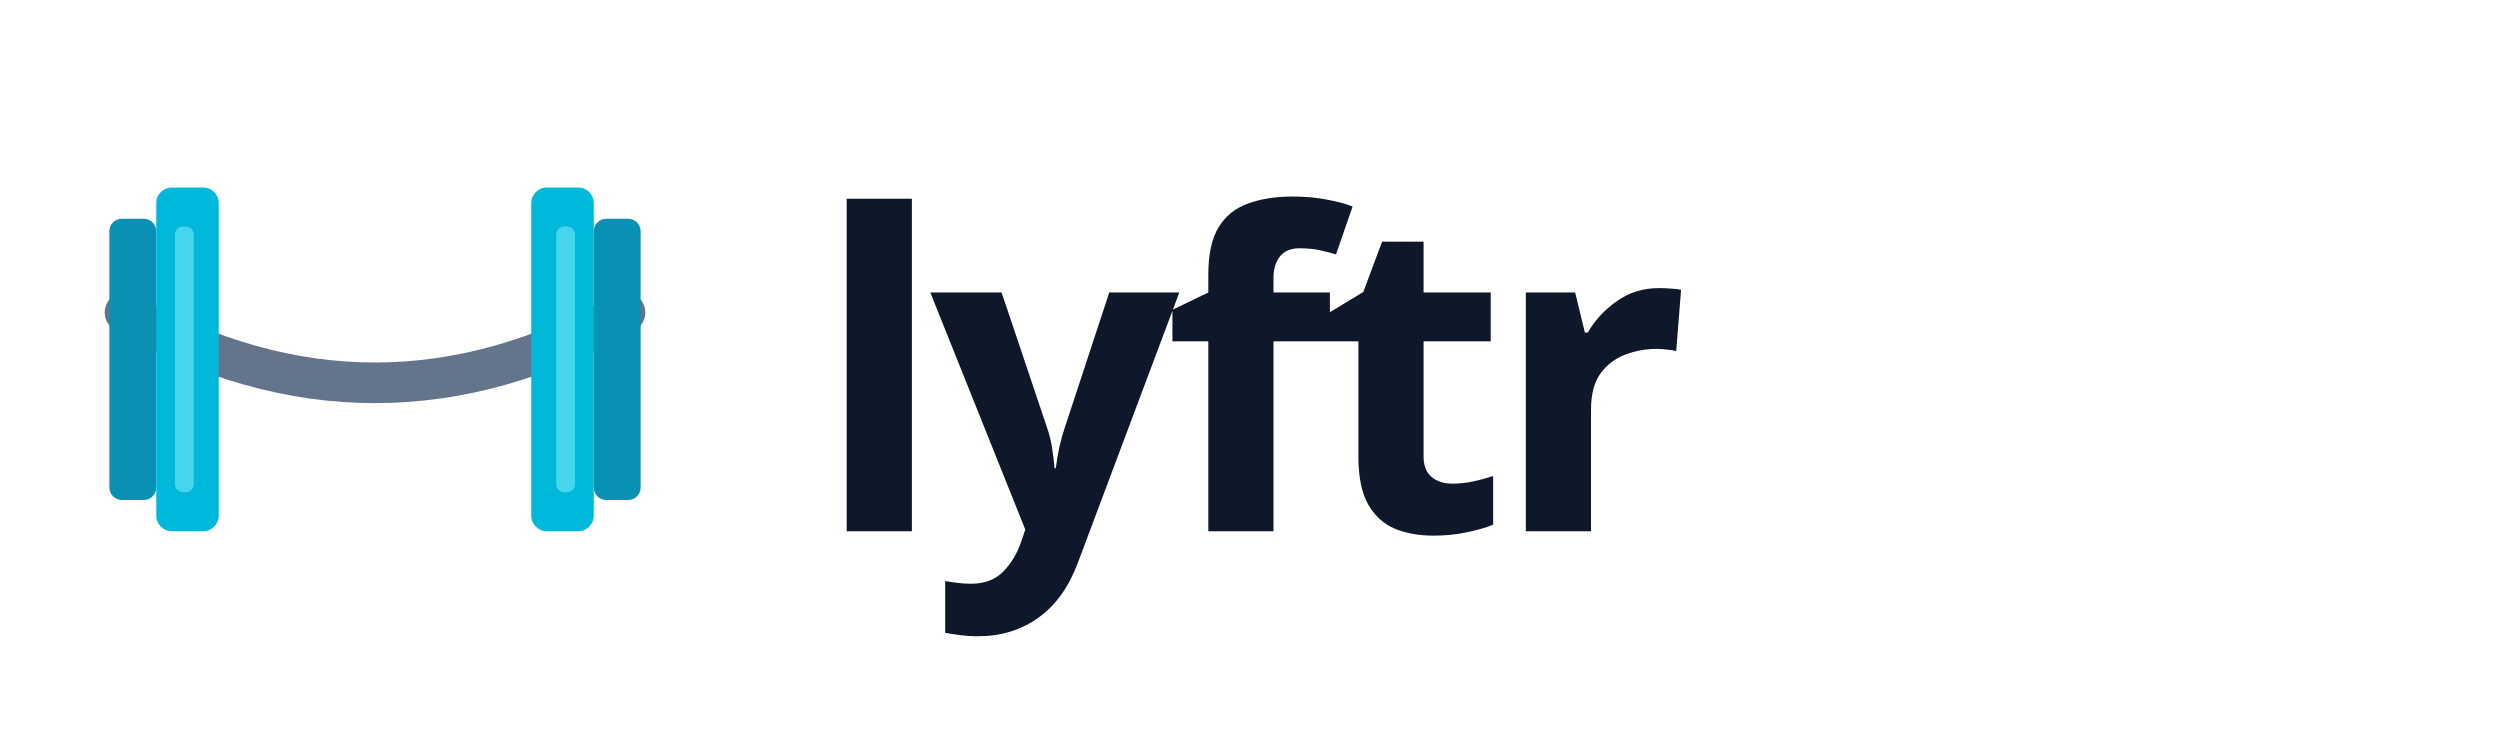
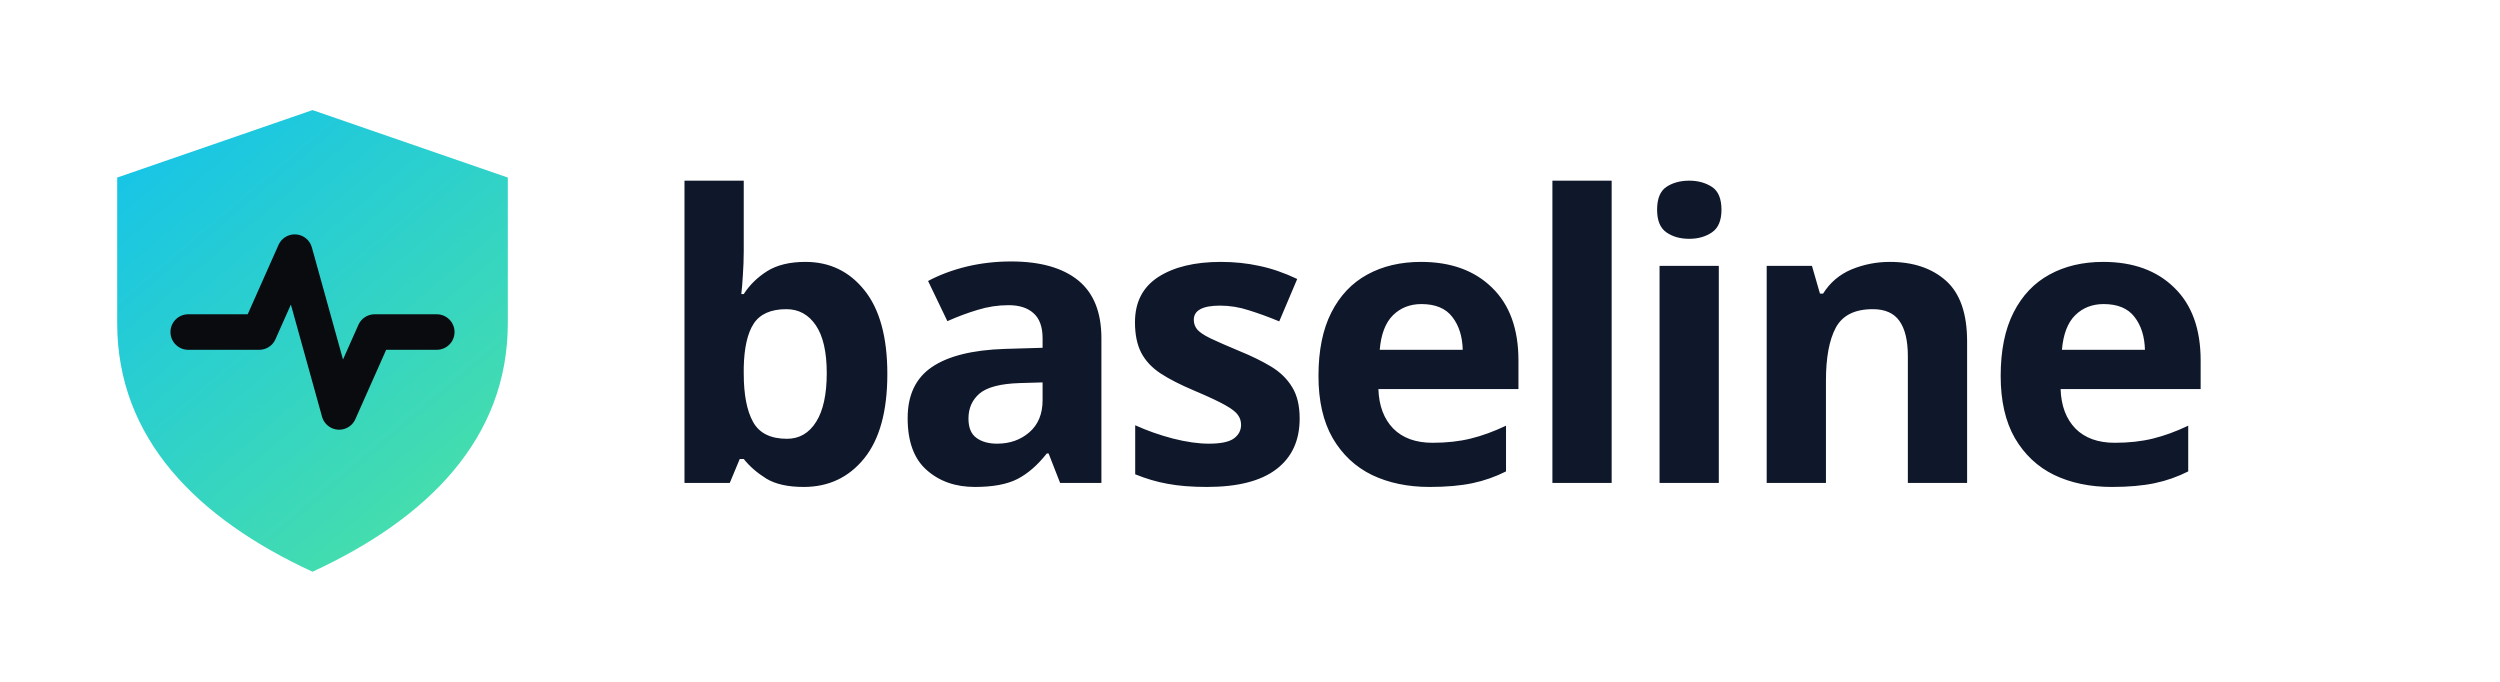
- <svg xmlns="http://www.w3.org/2000/svg" viewBox="0 0 160 48" width="160" height="48">
-   <g transform="translate(4, 4)">
-     <path d="M4 16 Q20 25 36 16" fill="none" stroke="#64748b" stroke-width="2.6" stroke-linecap="round" />
-     <rect x="3" y="10" width="3" height="18" rx="0.8" fill="#0891b2" />
-     <rect x="6" y="8" width="4" height="22" rx="1" fill="#00b8d9" />
-     <rect x="7.2" y="10.5" width="1.2" height="17" rx="0.5" fill="#7eeeff" opacity="0.55" />
-     <rect x="34" y="10" width="3" height="18" rx="0.8" fill="#0891b2" />
-     <rect x="30" y="8" width="4" height="22" rx="1" fill="#00b8d9" />
-     <rect x="31.6" y="10.5" width="1.2" height="17" rx="0.5" fill="#7eeeff" opacity="0.55" />
+ <svg xmlns="http://www.w3.org/2000/svg" viewBox="0 0 176 48" width="176" height="48">
+   <defs>
+     <linearGradient id="g" x1="5" y1="3" x2="27" y2="29" gradientUnits="userSpaceOnUse">
+       <stop offset="0" stop-color="#13c2ec" />
+       <stop offset="1" stop-color="#4fe3a1" />
+     </linearGradient>
+   </defs>
+   <g transform="translate(2 4) scale(1.25)">
+     <path d="M16 3 L27 6.8 V15 C27 21.5 22.5 26 16 29 C9.5 26 5 21.5 5 15 V6.8 Z" fill="url(#g)" />
+     <path d="M9 15.5 H13 L15 11 L17.5 20 L19.5 15.5 H23" fill="none" stroke="#0a0b0f" stroke-width="2" stroke-linecap="round" stroke-linejoin="round" />
  </g>
-   <text x="52" y="34" font-family="Outfit, 'Plus Jakarta Sans', sans-serif" font-weight="700" font-size="28" letter-spacing="-1" fill="#0f172a">lyftr</text>
+   <text x="46" y="34" font-family="Outfit, 'Plus Jakarta Sans', sans-serif" font-weight="800" font-size="28" letter-spacing="-1" fill="#0f172a">baseline</text>
</svg>
